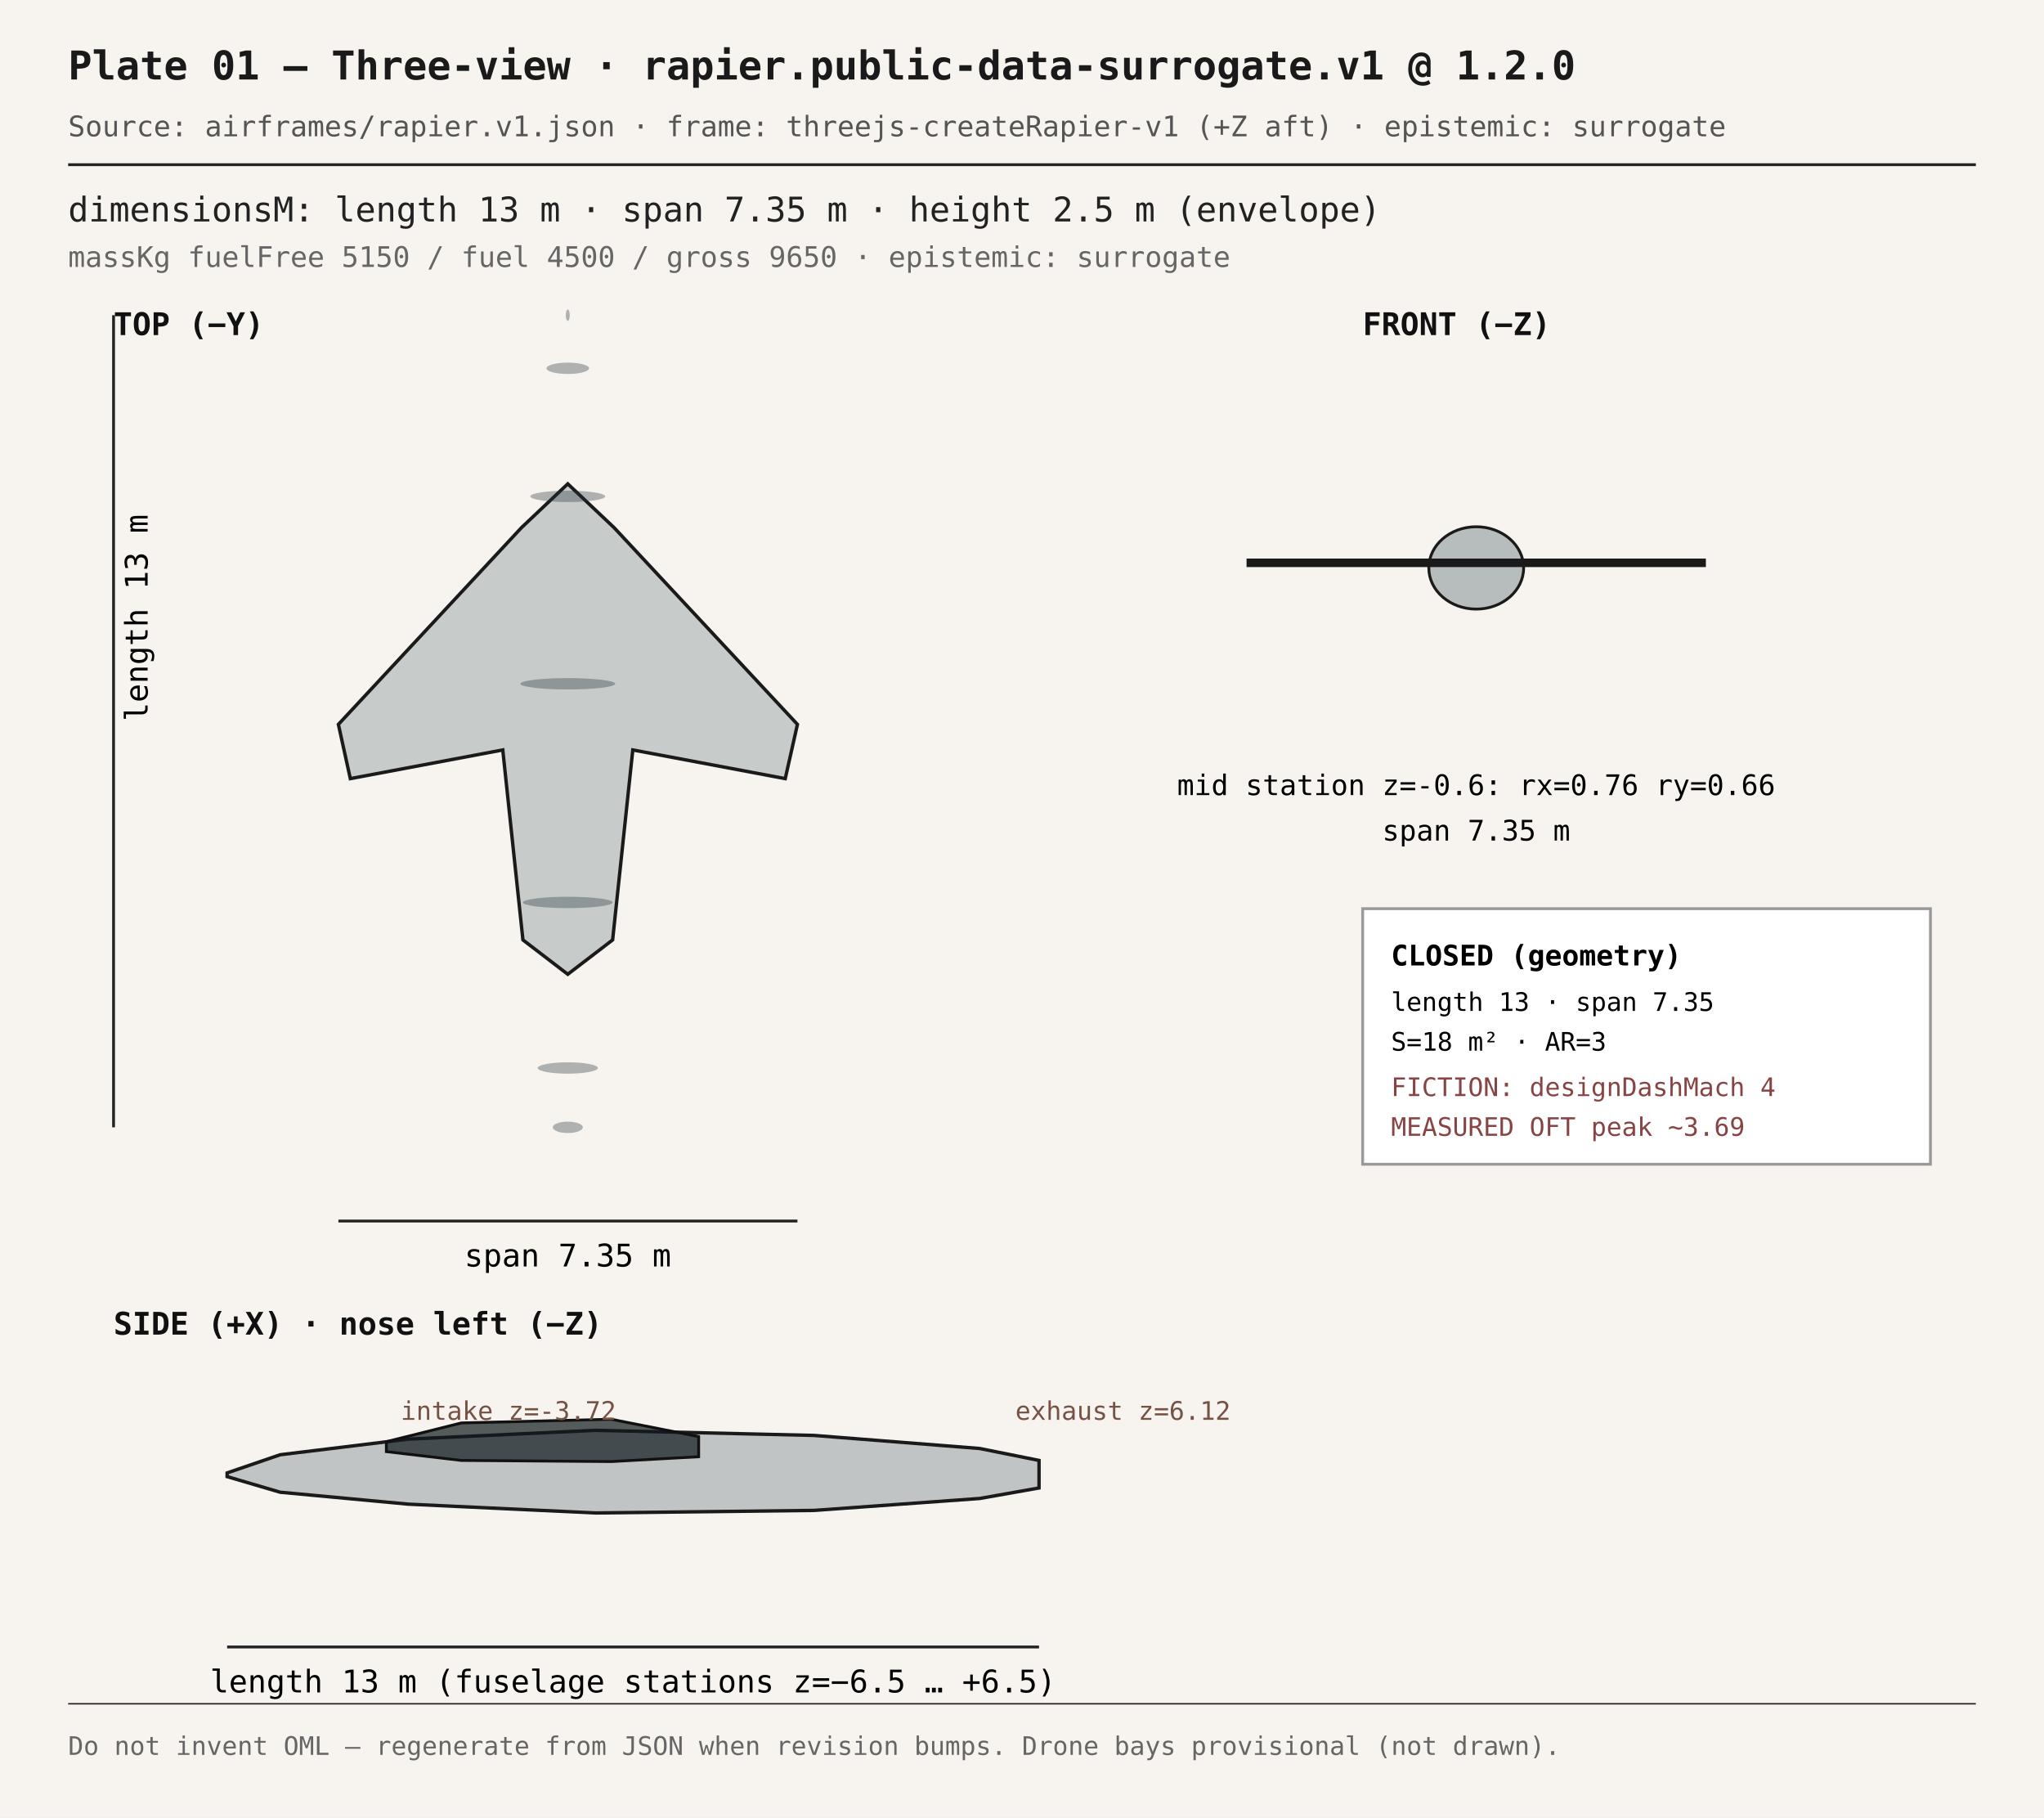
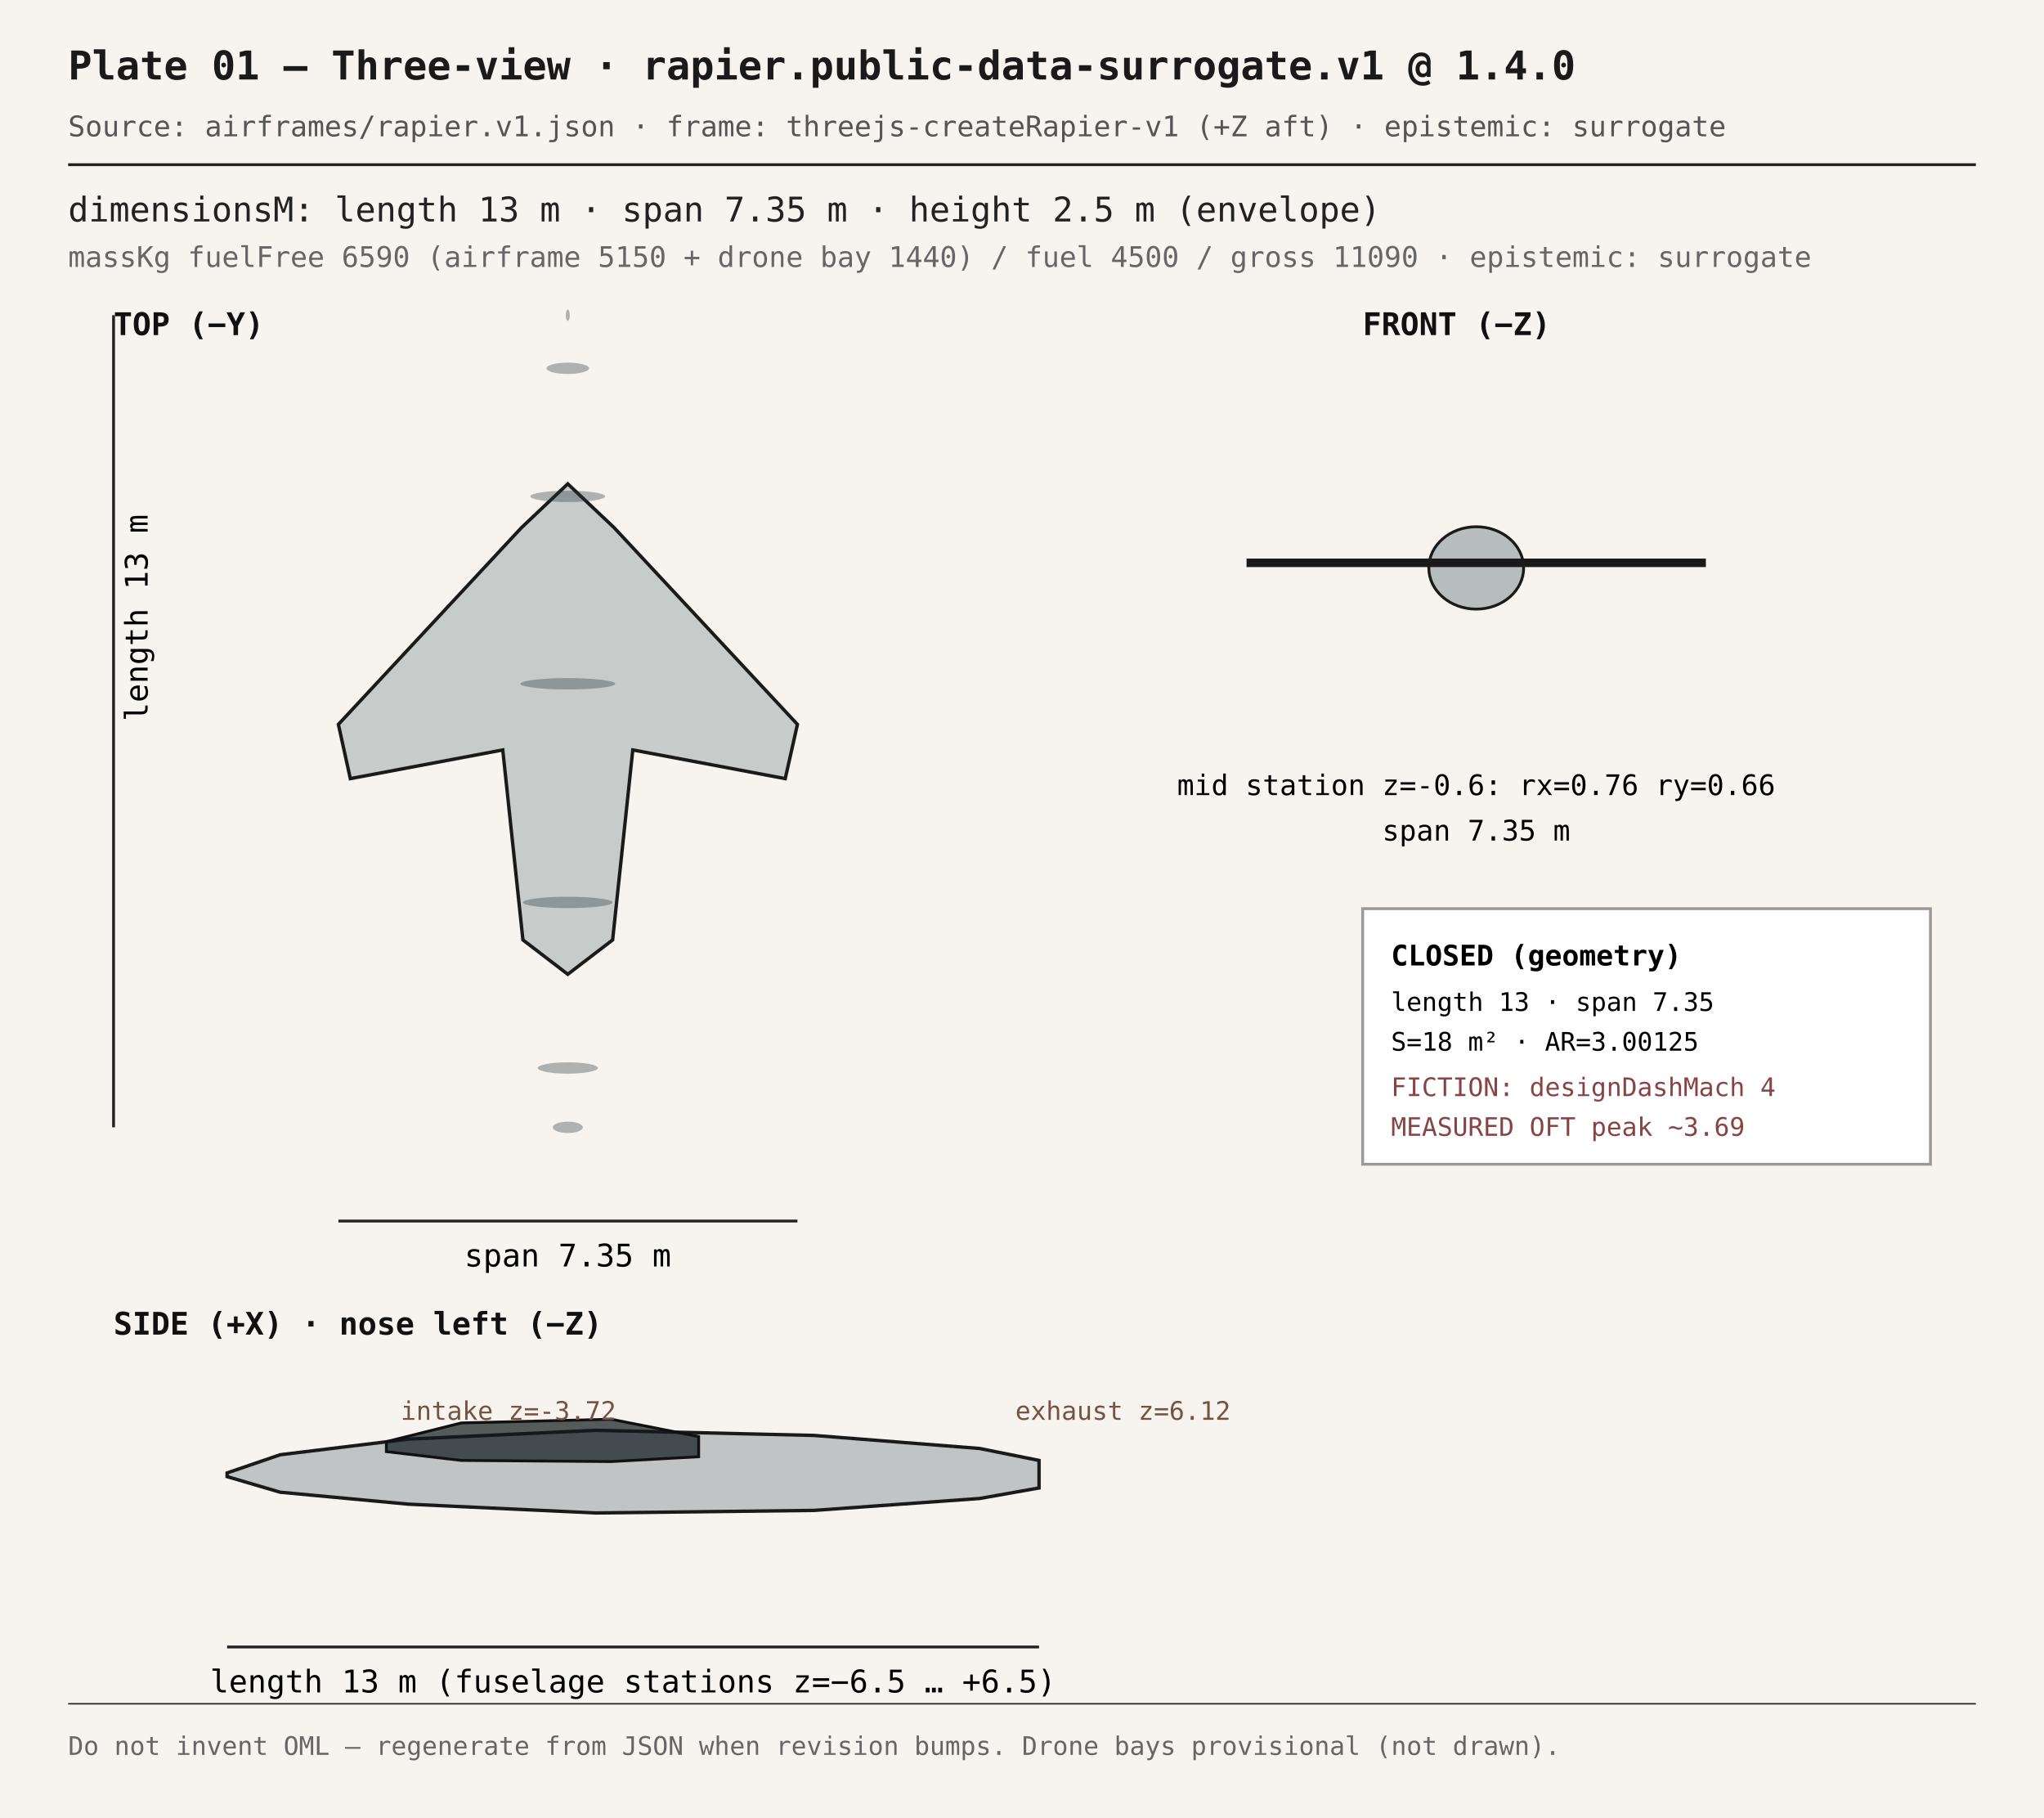
<svg xmlns="http://www.w3.org/2000/svg" viewBox="0 0 720 640" width="720" height="640" font-family="IBM Plex Mono, ui-monospace, monospace">
  <rect width="100%" height="100%" fill="#f7f4ef" />
-   <text x="24" y="28" font-size="14" font-weight="700" fill="#1a1a1a">Plate 01 — Three-view · rapier.public-data-surrogate.v1 @ 1.2.0</text>
+   <text x="24" y="28" font-size="14" font-weight="700" fill="#1a1a1a">Plate 01 — Three-view · rapier.public-data-surrogate.v1 @ 1.4.0</text>
  <text x="24" y="48" font-size="10" fill="#555">Source: airframes/rapier.v1.json · frame: threejs-createRapier-v1 (+Z aft) · epistemic: surrogate</text>
  <line x1="24" y1="58" x2="696" y2="58" stroke="#222" stroke-width="1" />
  <text x="24" y="78" font-size="12" fill="#222">dimensionsM: length 13 m · span 7.35 m · height 2.5 m (envelope)</text>
-   <text x="24" y="94" font-size="10" fill="#666">massKg fuelFree 5150 / fuel 4500 / gross 9650 · epistemic: surrogate</text>
+   <text x="24" y="94" font-size="10" fill="#666">massKg fuelFree 6590 (airframe 5150 + drone bay 1440) / fuel 4500 / gross 11090 · epistemic: surrogate</text>
  <text x="40" y="118" font-size="11" font-weight="700" fill="#111">TOP (−Y)</text>
  <path d="M 200.0,170.4 L 183.7,185.8 L 119.2,255.1 L 123.4,274.2 L 177.1,264.1 L 184.2,331.0 L 200.0,343.1 L 215.8,331.0 L 222.9,264.1 L 276.6,274.2 L 280.9,255.1 L 216.3,185.8 Z" fill="#596b73" fill-opacity="0.3" stroke="#1a1a1a" stroke-width="1.2" />
  <ellipse cx="200" cy="111.0" rx="0.7" ry="2" fill="#26343a" fill-opacity="0.35" />
  <ellipse cx="200" cy="129.7" rx="7.5" ry="2" fill="#26343a" fill-opacity="0.35" />
  <ellipse cx="200" cy="174.8" rx="13.2" ry="2" fill="#26343a" fill-opacity="0.35" />
  <ellipse cx="200" cy="240.8" rx="16.7" ry="2" fill="#26343a" fill-opacity="0.35" />
  <ellipse cx="200" cy="317.8" rx="15.8" ry="2" fill="#26343a" fill-opacity="0.35" />
  <ellipse cx="200" cy="376.1" rx="10.6" ry="2" fill="#26343a" fill-opacity="0.35" />
  <ellipse cx="200" cy="397.0" rx="5.3" ry="2" fill="#26343a" fill-opacity="0.35" />
  <line x1="119.2" y1="430" x2="280.9" y2="430" stroke="#222" />
  <text x="200" y="446" text-anchor="middle" font-size="11">span 7.35 m</text>
  <line x1="40" y1="111.0" x2="40" y2="397.0" stroke="#222" />
  <text x="52" y="254.0" font-size="11" transform="rotate(-90 52 254.0)">length 13 m</text>
  <text x="40" y="470" font-size="11" font-weight="700" fill="#111">SIDE (+X) · nose left (−Z)</text>
  <path d="M 80.0,518.7 L 98.7,512.3 L 143.8,506.8 L 209.8,503.7 L 286.8,505.5 L 345.1,510.1 L 366.0,514.3 L 366.0,524.0 L 345.1,527.7 L 286.8,531.9 L 209.8,532.8 L 143.8,529.7 L 98.7,525.5 L 80.0,520.0 Z" fill="#596b73" fill-opacity="0.35" stroke="#1a1a1a" stroke-width="1.2" />
  <path d="M 136.1,507.7 L 162.5,501.1 L 215.3,499.8 L 246.1,505.9 L 246.1,513.0 L 215.3,514.7 L 162.5,514.3 L 136.1,511.2 Z" fill="#11191d" fill-opacity="0.7" stroke="#111" stroke-width="1" />
  <line x1="80" y1="580" x2="366" y2="580" stroke="#222" />
  <text x="223" y="596" text-anchor="middle" font-size="11">length 13 m (fuselage stations z=−6.5 … +6.5)</text>
  <text x="141.16" y="500" font-size="9" fill="#765244">intake z=-3.72</text>
  <text x="357.64" y="500" font-size="9" fill="#765244">exhaust z=6.12</text>
  <text x="480" y="118" font-size="11" font-weight="700" fill="#111">FRONT (−Z)</text>
  <ellipse cx="520" cy="200" rx="16.7" ry="14.5" fill="#596b73" fill-opacity="0.4" stroke="#1a1a1a" />
  <line x1="439.1" y1="198.2" x2="600.9" y2="198.2" stroke="#1a1a1a" stroke-width="3" />
  <text x="520" y="280" text-anchor="middle" font-size="10">mid station z=-0.6: rx=0.76 ry=0.66</text>
  <text x="520" y="296" text-anchor="middle" font-size="10">span 7.35 m</text>
  <rect x="480" y="320" width="200" height="90" fill="#fff" stroke="#999" />
  <text x="490" y="340" font-size="10" font-weight="700">CLOSED (geometry)</text>
  <text x="490" y="356" font-size="9">length 13 · span 7.35</text>
-   <text x="490" y="370" font-size="9">S=18 m² · AR=3</text>
+   <text x="490" y="370" font-size="9">S=18 m² · AR=3.00125</text>
  <text x="490" y="386" font-size="9" fill="#844">FICTION: designDashMach 4</text>
  <text x="490" y="400" font-size="9" fill="#844">MEASURED OFT peak ~3.69</text>
  <line x1="24" y1="600" x2="696" y2="600" stroke="#222" stroke-width="0.5" />
  <text x="24" y="618" font-size="9" fill="#666">Do not invent OML — regenerate from JSON when revision bumps. Drone bays provisional (not drawn).</text>
</svg>
